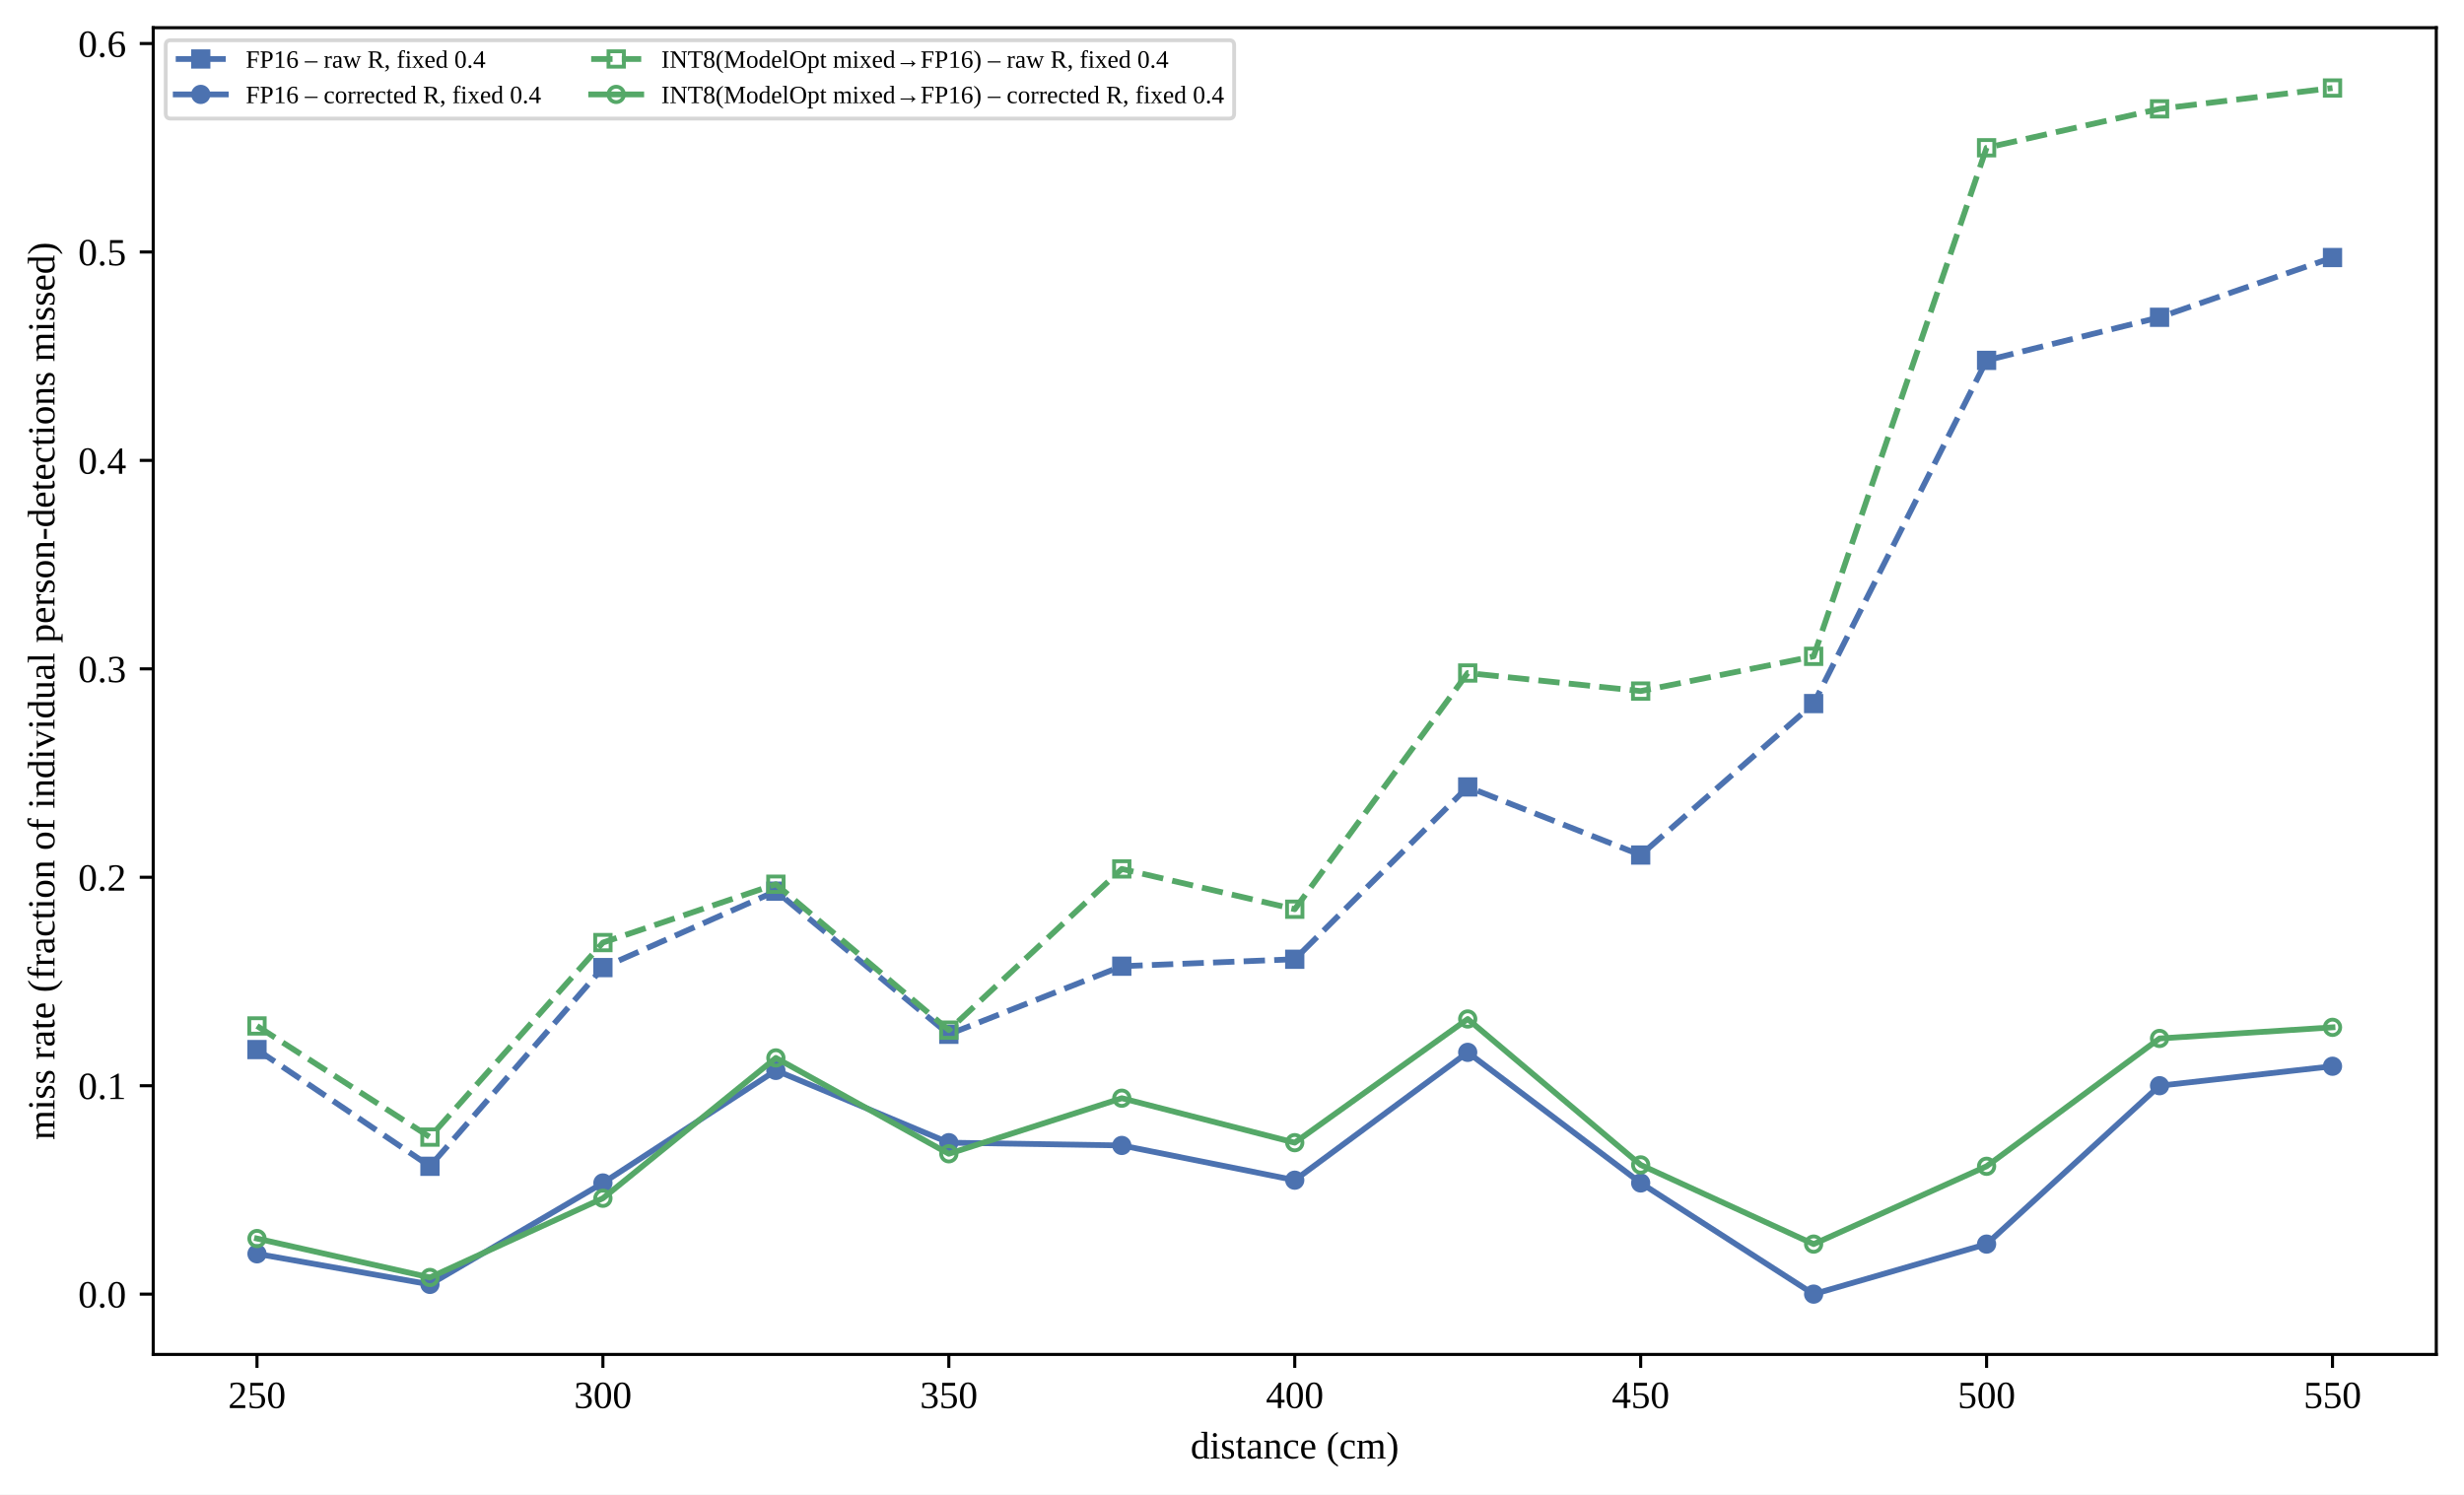
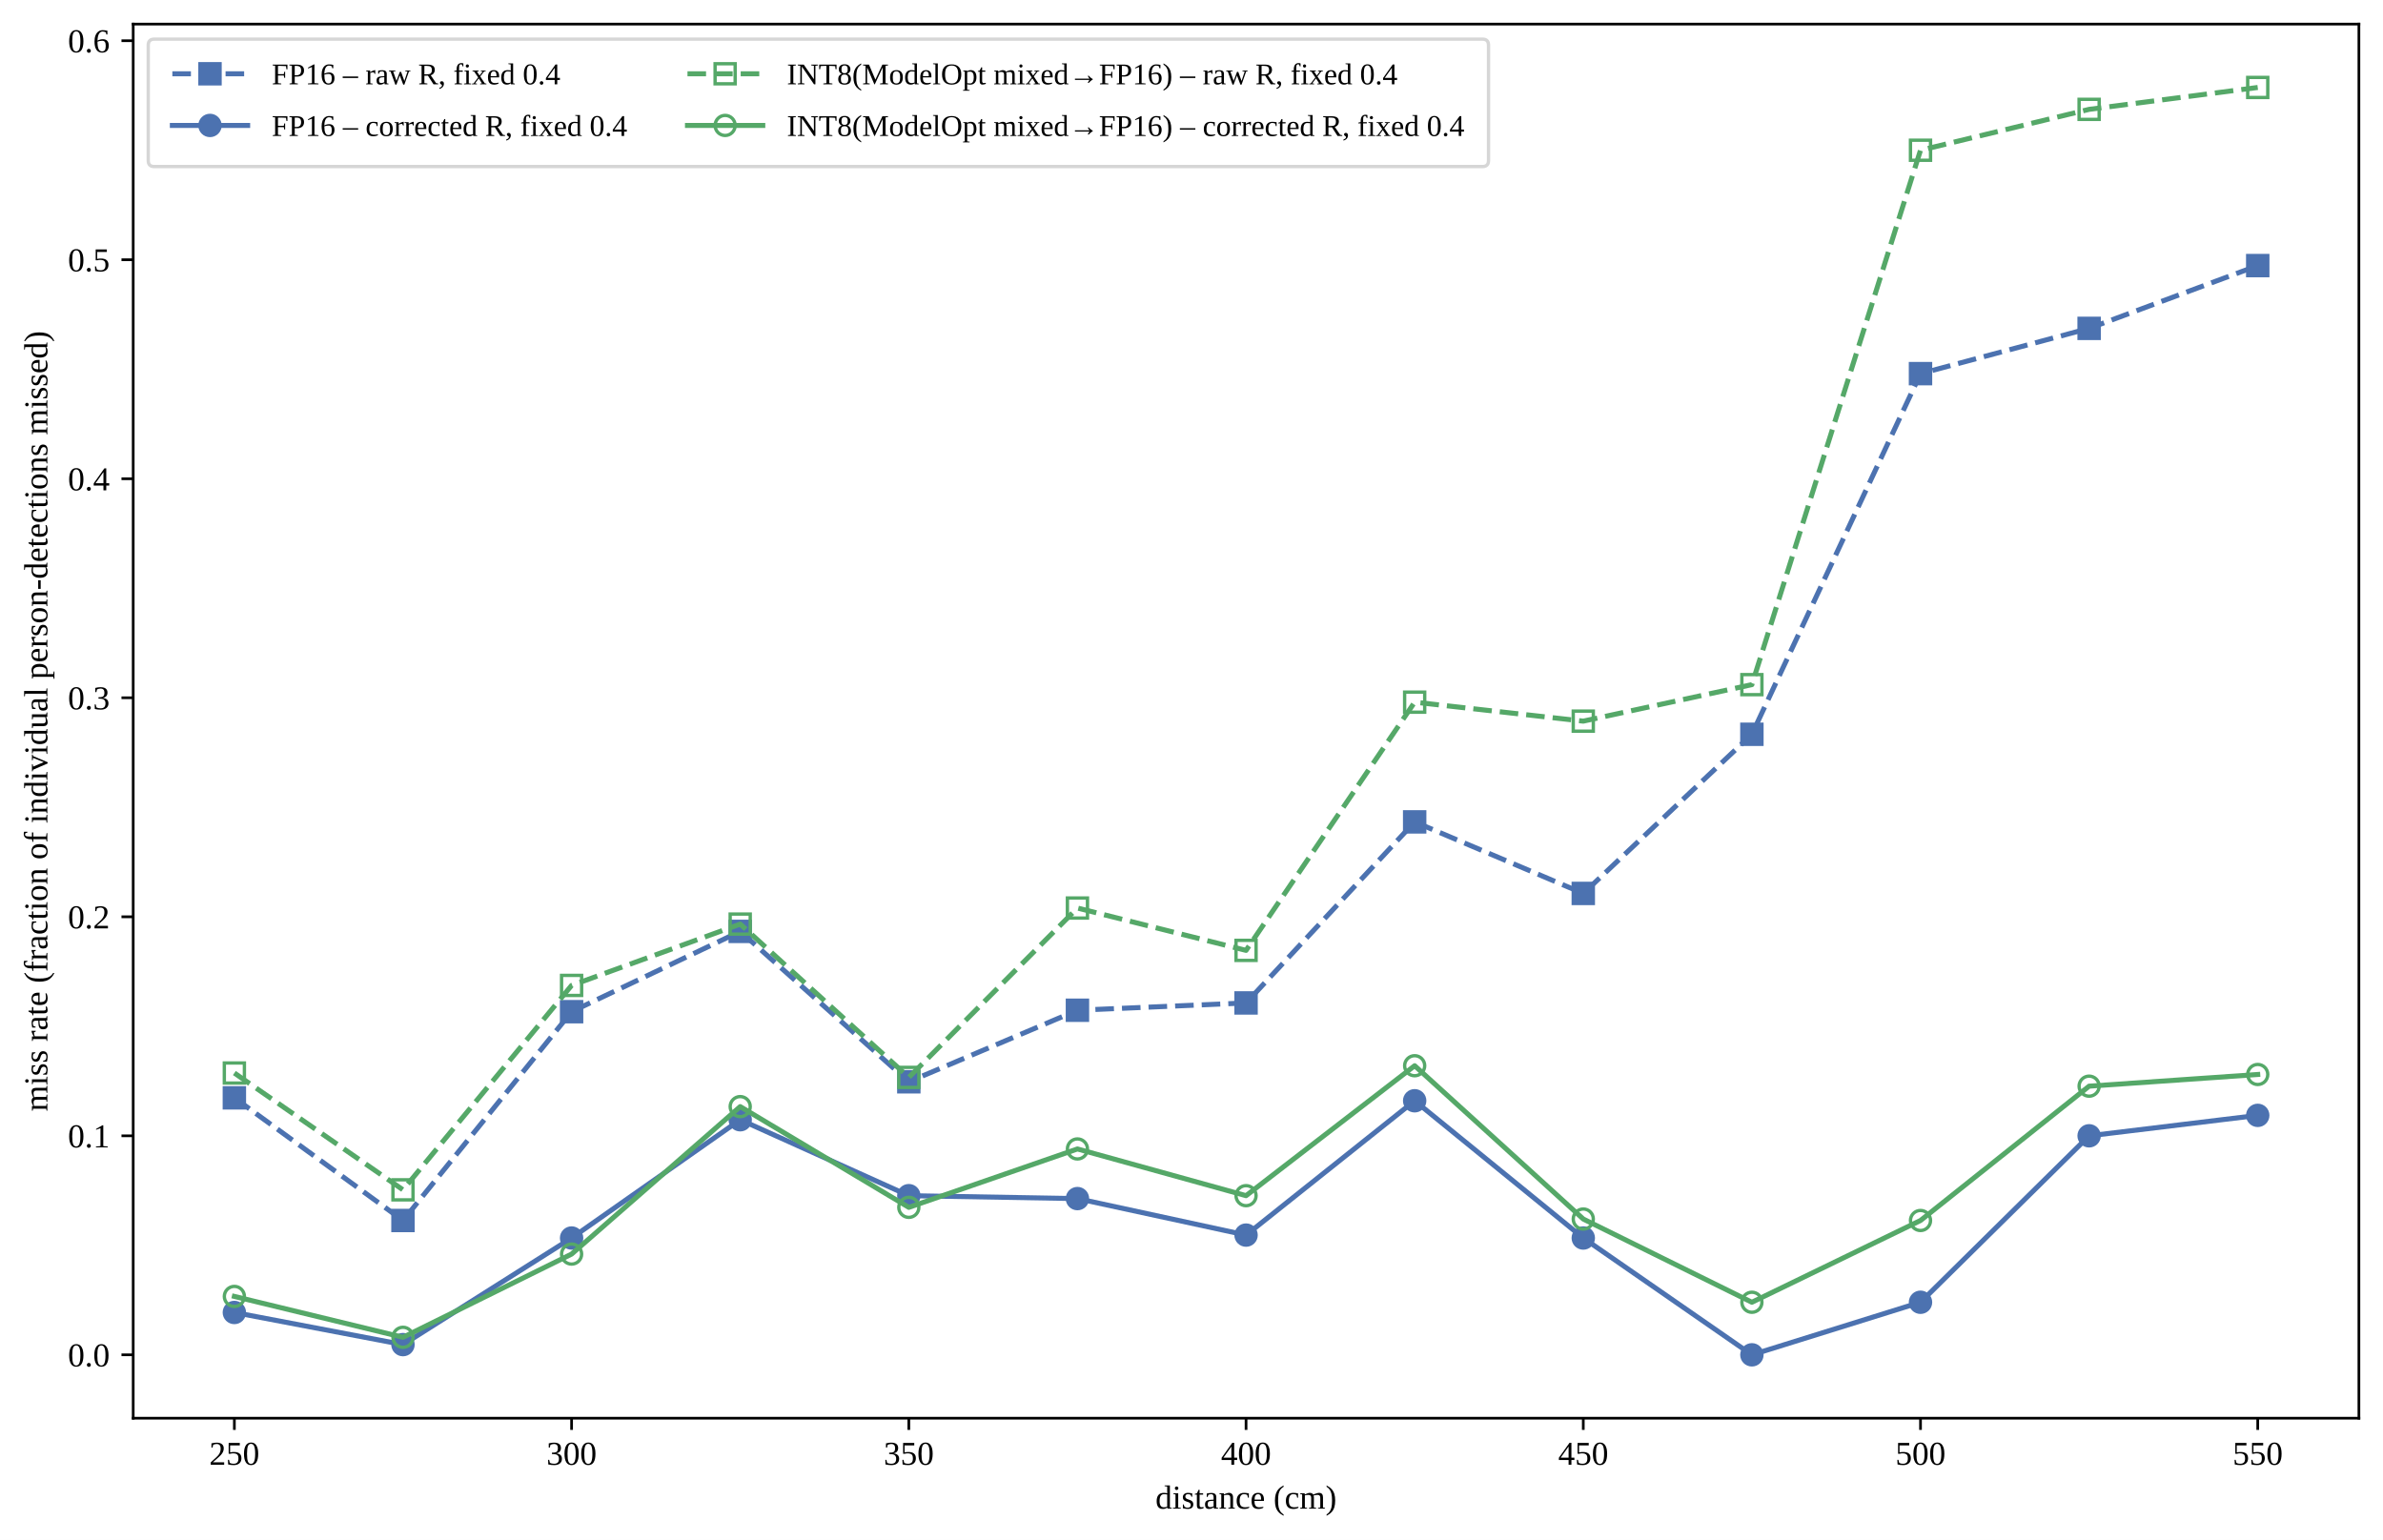
- <svg xmlns="http://www.w3.org/2000/svg" xmlns:xlink="http://www.w3.org/1999/xlink" width="640.082pt" height="388.276pt" viewBox="0 0 640.082 388.276" version="1.1">
+ <svg xmlns="http://www.w3.org/2000/svg" xmlns:xlink="http://www.w3.org/1999/xlink" width="712.082pt" height="460.276pt" viewBox="0 0 712.082 460.276" version="1.1">
  <defs>
    <style type="text/css">*{stroke-linejoin: round; stroke-linecap: butt}</style>
  </defs>
  <g id="figure_1">
    <g id="patch_1">
-       <path d="M 0 388.276  L 640.082 388.276  L 640.082 0  L 0 0  z " style="fill: #ffffff" />
+       <path d="M 0 460.276  L 712.082 460.276  L 712.082 0  L 0 0  z " style="fill: #ffffff" />
    </g>
    <g id="axes_1">
      <g id="patch_2">
-         <path d="M 39.802 351.882  L 632.882 351.882  L 632.882 7.2  L 39.802 7.2  z " style="fill: #ffffff" />
+         <path d="M 39.802 423.882  L 704.882 423.882  L 704.882 7.2  L 39.802 7.2  z " style="fill: #ffffff" />
      </g>
      <g id="matplotlib.axis_1">
        <g id="xtick_1">
          <g id="line2d_1">
            <defs>
-               <path id="m27d114a787" d="M 0 0  L 0 3.5  " style="stroke: #000000; stroke-width: 0.8" />
+               <path id="mc537dcf607" d="M 0 0  L 0 3.5  " style="stroke: #000000; stroke-width: 0.8" />
            </defs>
            <g>
-               <use xlink:href="#m27d114a787" x="66.76" y="351.882" style="stroke: #000000; stroke-width: 0.8" />
+               <use xlink:href="#mc537dcf607" x="70.033" y="423.882" style="stroke: #000000; stroke-width: 0.8" />
            </g>
          </g>
          <g id="text_1">
-             <text style="font-size: 10px; font-family: 'Times New Roman'; text-anchor: middle" x="66.76" y="365.815" transform="rotate(-0 66.76014 365.8154)">250</text>
+             <text style="font-size: 10px; font-family: 'Times New Roman'; text-anchor: middle" x="70.033" y="437.815" transform="rotate(-0 70.03286 437.8154)">250</text>
          </g>
        </g>
        <g id="xtick_2">
          <g id="line2d_2">
            <g>
-               <use xlink:href="#m27d114a787" x="156.621" y="351.882" style="stroke: #000000; stroke-width: 0.8" />
+               <use xlink:href="#mc537dcf607" x="170.803" y="423.882" style="stroke: #000000; stroke-width: 0.8" />
            </g>
          </g>
          <g id="text_2">
-             <text style="font-size: 10px; font-family: 'Times New Roman'; text-anchor: middle" x="156.621" y="365.815" transform="rotate(-0 156.6207 365.8154)">300</text>
+             <text style="font-size: 10px; font-family: 'Times New Roman'; text-anchor: middle" x="170.803" y="437.815" transform="rotate(-0 170.8026 437.8154)">300</text>
          </g>
        </g>
        <g id="xtick_3">
          <g id="line2d_3">
            <g>
-               <use xlink:href="#m27d114a787" x="246.481" y="351.882" style="stroke: #000000; stroke-width: 0.8" />
+               <use xlink:href="#mc537dcf607" x="271.572" y="423.882" style="stroke: #000000; stroke-width: 0.8" />
            </g>
          </g>
          <g id="text_3">
-             <text style="font-size: 10px; font-family: 'Times New Roman'; text-anchor: middle" x="246.481" y="365.815" transform="rotate(-0 246.4813 365.8154)">350</text>
+             <text style="font-size: 10px; font-family: 'Times New Roman'; text-anchor: middle" x="271.572" y="437.815" transform="rotate(-0 271.5723 437.8154)">350</text>
          </g>
        </g>
        <g id="xtick_4">
          <g id="line2d_4">
            <g>
-               <use xlink:href="#m27d114a787" x="336.342" y="351.882" style="stroke: #000000; stroke-width: 0.8" />
+               <use xlink:href="#mc537dcf607" x="372.342" y="423.882" style="stroke: #000000; stroke-width: 0.8" />
            </g>
          </g>
          <g id="text_4">
-             <text style="font-size: 10px; font-family: 'Times New Roman'; text-anchor: middle" x="336.342" y="365.815" transform="rotate(-0 336.342 365.8154)">400</text>
+             <text style="font-size: 10px; font-family: 'Times New Roman'; text-anchor: middle" x="372.342" y="437.815" transform="rotate(-0 372.342 437.8154)">400</text>
          </g>
        </g>
        <g id="xtick_5">
          <g id="line2d_5">
            <g>
-               <use xlink:href="#m27d114a787" x="426.203" y="351.882" style="stroke: #000000; stroke-width: 0.8" />
+               <use xlink:href="#mc537dcf607" x="473.112" y="423.882" style="stroke: #000000; stroke-width: 0.8" />
            </g>
          </g>
          <g id="text_5">
-             <text style="font-size: 10px; font-family: 'Times New Roman'; text-anchor: middle" x="426.203" y="365.815" transform="rotate(-0 426.2026 365.8154)">450</text>
+             <text style="font-size: 10px; font-family: 'Times New Roman'; text-anchor: middle" x="473.112" y="437.815" transform="rotate(-0 473.1116 437.8154)">450</text>
          </g>
        </g>
        <g id="xtick_6">
          <g id="line2d_6">
            <g>
-               <use xlink:href="#m27d114a787" x="516.063" y="351.882" style="stroke: #000000; stroke-width: 0.8" />
+               <use xlink:href="#mc537dcf607" x="573.881" y="423.882" style="stroke: #000000; stroke-width: 0.8" />
            </g>
          </g>
          <g id="text_6">
-             <text style="font-size: 10px; font-family: 'Times New Roman'; text-anchor: middle" x="516.063" y="365.815" transform="rotate(-0 516.0632 365.8154)">500</text>
+             <text style="font-size: 10px; font-family: 'Times New Roman'; text-anchor: middle" x="573.881" y="437.815" transform="rotate(-0 573.8813 437.8154)">500</text>
          </g>
        </g>
        <g id="xtick_7">
          <g id="line2d_7">
            <g>
-               <use xlink:href="#m27d114a787" x="605.924" y="351.882" style="stroke: #000000; stroke-width: 0.8" />
+               <use xlink:href="#mc537dcf607" x="674.651" y="423.882" style="stroke: #000000; stroke-width: 0.8" />
            </g>
          </g>
          <g id="text_7">
-             <text style="font-size: 10px; font-family: 'Times New Roman'; text-anchor: middle" x="605.924" y="365.815" transform="rotate(-0 605.9238 365.8154)">550</text>
+             <text style="font-size: 10px; font-family: 'Times New Roman'; text-anchor: middle" x="674.651" y="437.815" transform="rotate(-0 674.651 437.8154)">550</text>
          </g>
        </g>
        <g id="text_8">
-           <text style="font-size: 10px; font-family: 'Times New Roman'; text-anchor: middle" x="336.342" y="378.917" transform="rotate(-0 336.342 378.9173)">distance (cm)</text>
+           <text style="font-size: 10px; font-family: 'Times New Roman'; text-anchor: middle" x="372.342" y="450.917" transform="rotate(-0 372.342 450.9173)">distance (cm)</text>
        </g>
      </g>
      <g id="matplotlib.axis_2">
        <g id="ytick_1">
          <g id="line2d_8">
            <defs>
-               <path id="m301b6aaee2" d="M 0 0  L -3.5 0  " style="stroke: #000000; stroke-width: 0.8" />
+               <path id="me4367dc2fd" d="M 0 0  L -3.5 0  " style="stroke: #000000; stroke-width: 0.8" />
            </defs>
            <g>
-               <use xlink:href="#m301b6aaee2" x="39.802" y="336.214" style="stroke: #000000; stroke-width: 0.8" />
+               <use xlink:href="#me4367dc2fd" x="39.802" y="404.942" style="stroke: #000000; stroke-width: 0.8" />
            </g>
          </g>
          <g id="text_9">
-             <text style="font-size: 10px; font-family: 'Times New Roman'; text-anchor: end" x="32.802" y="339.681" transform="rotate(-0 32.80195 339.6812)">0.0</text>
+             <text style="font-size: 10px; font-family: 'Times New Roman'; text-anchor: end" x="32.802" y="408.409" transform="rotate(-0 32.80195 408.4085)">0.0</text>
          </g>
        </g>
        <g id="ytick_2">
          <g id="line2d_9">
            <g>
-               <use xlink:href="#m301b6aaee2" x="39.802" y="282.065" style="stroke: #000000; stroke-width: 0.8" />
+               <use xlink:href="#me4367dc2fd" x="39.802" y="339.481" style="stroke: #000000; stroke-width: 0.8" />
            </g>
          </g>
          <g id="text_10">
-             <text style="font-size: 10px; font-family: 'Times New Roman'; text-anchor: end" x="32.802" y="285.531" transform="rotate(-0 32.80195 285.5314)">0.1</text>
+             <text style="font-size: 10px; font-family: 'Times New Roman'; text-anchor: end" x="32.802" y="342.947" transform="rotate(-0 32.80195 342.9474)">0.1</text>
          </g>
        </g>
        <g id="ytick_3">
          <g id="line2d_10">
            <g>
-               <use xlink:href="#m301b6aaee2" x="39.802" y="227.915" style="stroke: #000000; stroke-width: 0.8" />
+               <use xlink:href="#me4367dc2fd" x="39.802" y="274.019" style="stroke: #000000; stroke-width: 0.8" />
            </g>
          </g>
          <g id="text_11">
-             <text style="font-size: 10px; font-family: 'Times New Roman'; text-anchor: end" x="32.802" y="231.382" transform="rotate(-0 32.80195 231.3816)">0.2</text>
+             <text style="font-size: 10px; font-family: 'Times New Roman'; text-anchor: end" x="32.802" y="277.486" transform="rotate(-0 32.80195 277.4863)">0.2</text>
          </g>
        </g>
        <g id="ytick_4">
          <g id="line2d_11">
            <g>
-               <use xlink:href="#m301b6aaee2" x="39.802" y="173.765" style="stroke: #000000; stroke-width: 0.8" />
+               <use xlink:href="#me4367dc2fd" x="39.802" y="208.558" style="stroke: #000000; stroke-width: 0.8" />
            </g>
          </g>
          <g id="text_12">
-             <text style="font-size: 10px; font-family: 'Times New Roman'; text-anchor: end" x="32.802" y="177.232" transform="rotate(-0 32.80195 177.2317)">0.3</text>
+             <text style="font-size: 10px; font-family: 'Times New Roman'; text-anchor: end" x="32.802" y="212.025" transform="rotate(-0 32.80195 212.0252)">0.3</text>
          </g>
        </g>
        <g id="ytick_5">
          <g id="line2d_12">
            <g>
-               <use xlink:href="#m301b6aaee2" x="39.802" y="119.615" style="stroke: #000000; stroke-width: 0.8" />
+               <use xlink:href="#me4367dc2fd" x="39.802" y="143.097" style="stroke: #000000; stroke-width: 0.8" />
            </g>
          </g>
          <g id="text_13">
-             <text style="font-size: 10px; font-family: 'Times New Roman'; text-anchor: end" x="32.802" y="123.082" transform="rotate(-0 32.80195 123.0819)">0.4</text>
+             <text style="font-size: 10px; font-family: 'Times New Roman'; text-anchor: end" x="32.802" y="146.564" transform="rotate(-0 32.80195 146.5641)">0.4</text>
          </g>
        </g>
        <g id="ytick_6">
          <g id="line2d_13">
            <g>
-               <use xlink:href="#m301b6aaee2" x="39.802" y="65.465" style="stroke: #000000; stroke-width: 0.8" />
+               <use xlink:href="#me4367dc2fd" x="39.802" y="77.636" style="stroke: #000000; stroke-width: 0.8" />
            </g>
          </g>
          <g id="text_14">
-             <text style="font-size: 10px; font-family: 'Times New Roman'; text-anchor: end" x="32.802" y="68.932" transform="rotate(-0 32.80195 68.93203)">0.5</text>
+             <text style="font-size: 10px; font-family: 'Times New Roman'; text-anchor: end" x="32.802" y="81.103" transform="rotate(-0 32.80195 81.10295)">0.5</text>
          </g>
        </g>
        <g id="ytick_7">
          <g id="line2d_14">
            <g>
-               <use xlink:href="#m301b6aaee2" x="39.802" y="11.315" style="stroke: #000000; stroke-width: 0.8" />
+               <use xlink:href="#me4367dc2fd" x="39.802" y="12.175" style="stroke: #000000; stroke-width: 0.8" />
            </g>
          </g>
          <g id="text_15">
-             <text style="font-size: 10px; font-family: 'Times New Roman'; text-anchor: end" x="32.802" y="14.782" transform="rotate(-0 32.80195 14.78219)">0.6</text>
+             <text style="font-size: 10px; font-family: 'Times New Roman'; text-anchor: end" x="32.802" y="15.642" transform="rotate(-0 32.80195 15.64184)">0.6</text>
          </g>
        </g>
        <g id="text_16">
-           <text style="font-size: 10px; font-family: 'Times New Roman'; text-anchor: middle" x="14.144" y="179.541" transform="rotate(-90 14.14375 179.5409)">miss rate (fraction of individual person-detections missed)</text>
+           <text style="font-size: 10px; font-family: 'Times New Roman'; text-anchor: middle" x="14.144" y="215.541" transform="rotate(-90 14.14375 215.5409)">miss rate (fraction of individual person-detections missed)</text>
        </g>
      </g>
      <g id="line2d_15">
-         <path d="M 66.76 272.679  L 111.69 303.003  L 156.621 251.38  L 201.551 231.525  L 246.481 268.708  L 291.412 251.019  L 336.342 249.214  L 381.272 204.45  L 426.203 222.139  L 471.133 182.79  L 516.063 93.623  L 560.993 82.432  L 605.924 66.909  " clip-path="url(#pac317401ba)" style="fill: none; stroke-dasharray: 5.55,2.4; stroke-dashoffset: 0; stroke: #4c72b0; stroke-width: 1.5" />
+         <path d="M 70.033 328.134  L 120.418 364.792  L 170.803 302.386  L 221.187 278.384  L 271.572 323.334  L 321.957 301.95  L 372.342 299.768  L 422.727 245.653  L 473.112 267.037  L 523.496 219.469  L 573.881 111.676  L 624.266 98.147  L 674.651 79.382  " clip-path="url(#p3d67dc6698)" style="fill: none; stroke-dasharray: 5.55,2.4; stroke-dashoffset: 0; stroke: #4c72b0; stroke-width: 1.5" />
        <defs>
-           <path id="m242e34e24d" d="M -2 2  L 2 2  L 2 -2  L -2 -2  z " style="stroke: #4c72b0; stroke-linejoin: miter" />
+           <path id="m0d0ed4d979" d="M -3 3  L 3 3  L 3 -3  L -3 -3  z " style="stroke: #4c72b0; stroke-linejoin: miter" />
        </defs>
-         <g clip-path="url(#pac317401ba)">
-           <use xlink:href="#m242e34e24d" x="66.76" y="272.679" style="fill: #4c72b0; stroke: #4c72b0; stroke-linejoin: miter" />
-           <use xlink:href="#m242e34e24d" x="111.69" y="303.003" style="fill: #4c72b0; stroke: #4c72b0; stroke-linejoin: miter" />
-           <use xlink:href="#m242e34e24d" x="156.621" y="251.38" style="fill: #4c72b0; stroke: #4c72b0; stroke-linejoin: miter" />
-           <use xlink:href="#m242e34e24d" x="201.551" y="231.525" style="fill: #4c72b0; stroke: #4c72b0; stroke-linejoin: miter" />
-           <use xlink:href="#m242e34e24d" x="246.481" y="268.708" style="fill: #4c72b0; stroke: #4c72b0; stroke-linejoin: miter" />
-           <use xlink:href="#m242e34e24d" x="291.412" y="251.019" style="fill: #4c72b0; stroke: #4c72b0; stroke-linejoin: miter" />
-           <use xlink:href="#m242e34e24d" x="336.342" y="249.214" style="fill: #4c72b0; stroke: #4c72b0; stroke-linejoin: miter" />
-           <use xlink:href="#m242e34e24d" x="381.272" y="204.45" style="fill: #4c72b0; stroke: #4c72b0; stroke-linejoin: miter" />
-           <use xlink:href="#m242e34e24d" x="426.203" y="222.139" style="fill: #4c72b0; stroke: #4c72b0; stroke-linejoin: miter" />
-           <use xlink:href="#m242e34e24d" x="471.133" y="182.79" style="fill: #4c72b0; stroke: #4c72b0; stroke-linejoin: miter" />
-           <use xlink:href="#m242e34e24d" x="516.063" y="93.623" style="fill: #4c72b0; stroke: #4c72b0; stroke-linejoin: miter" />
-           <use xlink:href="#m242e34e24d" x="560.993" y="82.432" style="fill: #4c72b0; stroke: #4c72b0; stroke-linejoin: miter" />
-           <use xlink:href="#m242e34e24d" x="605.924" y="66.909" style="fill: #4c72b0; stroke: #4c72b0; stroke-linejoin: miter" />
+         <g clip-path="url(#p3d67dc6698)">
+           <use xlink:href="#m0d0ed4d979" x="70.033" y="328.134" style="fill: #4c72b0; stroke: #4c72b0; stroke-linejoin: miter" />
+           <use xlink:href="#m0d0ed4d979" x="120.418" y="364.792" style="fill: #4c72b0; stroke: #4c72b0; stroke-linejoin: miter" />
+           <use xlink:href="#m0d0ed4d979" x="170.803" y="302.386" style="fill: #4c72b0; stroke: #4c72b0; stroke-linejoin: miter" />
+           <use xlink:href="#m0d0ed4d979" x="221.187" y="278.384" style="fill: #4c72b0; stroke: #4c72b0; stroke-linejoin: miter" />
+           <use xlink:href="#m0d0ed4d979" x="271.572" y="323.334" style="fill: #4c72b0; stroke: #4c72b0; stroke-linejoin: miter" />
+           <use xlink:href="#m0d0ed4d979" x="321.957" y="301.95" style="fill: #4c72b0; stroke: #4c72b0; stroke-linejoin: miter" />
+           <use xlink:href="#m0d0ed4d979" x="372.342" y="299.768" style="fill: #4c72b0; stroke: #4c72b0; stroke-linejoin: miter" />
+           <use xlink:href="#m0d0ed4d979" x="422.727" y="245.653" style="fill: #4c72b0; stroke: #4c72b0; stroke-linejoin: miter" />
+           <use xlink:href="#m0d0ed4d979" x="473.112" y="267.037" style="fill: #4c72b0; stroke: #4c72b0; stroke-linejoin: miter" />
+           <use xlink:href="#m0d0ed4d979" x="523.496" y="219.469" style="fill: #4c72b0; stroke: #4c72b0; stroke-linejoin: miter" />
+           <use xlink:href="#m0d0ed4d979" x="573.881" y="111.676" style="fill: #4c72b0; stroke: #4c72b0; stroke-linejoin: miter" />
+           <use xlink:href="#m0d0ed4d979" x="624.266" y="98.147" style="fill: #4c72b0; stroke: #4c72b0; stroke-linejoin: miter" />
+           <use xlink:href="#m0d0ed4d979" x="674.651" y="79.382" style="fill: #4c72b0; stroke: #4c72b0; stroke-linejoin: miter" />
        </g>
      </g>
      <g id="line2d_16">
-         <path d="M 66.76 325.745  L 111.69 333.687  L 156.621 307.335  L 201.551 278.094  L 246.481 296.866  L 291.412 297.588  L 336.342 306.613  L 381.272 273.401  L 426.203 307.335  L 471.133 336.214  L 516.063 323.218  L 560.993 282.065  L 605.924 277.011  " clip-path="url(#pac317401ba)" style="fill: none; stroke: #4c72b0; stroke-width: 1.5; stroke-linecap: square" />
+         <path d="M 70.033 392.286  L 120.418 401.887  L 170.803 370.029  L 221.187 334.68  L 271.572 357.373  L 321.957 358.246  L 372.342 369.156  L 422.727 329.007  L 473.112 370.029  L 523.496 404.942  L 573.881 389.231  L 624.266 339.481  L 674.651 333.371  " clip-path="url(#p3d67dc6698)" style="fill: none; stroke: #4c72b0; stroke-width: 1.5; stroke-linecap: square" />
        <defs>
-           <path id="m8531c9249a" d="M 0 2  C 0.53 2 1.039 1.789 1.414 1.414  C 1.789 1.039 2 0.53 2 0  C 2 -0.53 1.789 -1.039 1.414 -1.414  C 1.039 -1.789 0.53 -2 0 -2  C -0.53 -2 -1.039 -1.789 -1.414 -1.414  C -1.789 -1.039 -2 -0.53 -2 0  C -2 0.53 -1.789 1.039 -1.414 1.414  C -1.039 1.789 -0.53 2 0 2  z " style="stroke: #4c72b0" />
+           <path id="m664c0f2dd3" d="M 0 3  C 0.796 3 1.559 2.684 2.121 2.121  C 2.684 1.559 3 0.796 3 0  C 3 -0.796 2.684 -1.559 2.121 -2.121  C 1.559 -2.684 0.796 -3 0 -3  C -0.796 -3 -1.559 -2.684 -2.121 -2.121  C -2.684 -1.559 -3 -0.796 -3 0  C -3 0.796 -2.684 1.559 -2.121 2.121  C -1.559 2.684 -0.796 3 0 3  z " style="stroke: #4c72b0" />
        </defs>
-         <g clip-path="url(#pac317401ba)">
-           <use xlink:href="#m8531c9249a" x="66.76" y="325.745" style="fill: #4c72b0; stroke: #4c72b0" />
-           <use xlink:href="#m8531c9249a" x="111.69" y="333.687" style="fill: #4c72b0; stroke: #4c72b0" />
-           <use xlink:href="#m8531c9249a" x="156.621" y="307.335" style="fill: #4c72b0; stroke: #4c72b0" />
-           <use xlink:href="#m8531c9249a" x="201.551" y="278.094" style="fill: #4c72b0; stroke: #4c72b0" />
-           <use xlink:href="#m8531c9249a" x="246.481" y="296.866" style="fill: #4c72b0; stroke: #4c72b0" />
-           <use xlink:href="#m8531c9249a" x="291.412" y="297.588" style="fill: #4c72b0; stroke: #4c72b0" />
-           <use xlink:href="#m8531c9249a" x="336.342" y="306.613" style="fill: #4c72b0; stroke: #4c72b0" />
-           <use xlink:href="#m8531c9249a" x="381.272" y="273.401" style="fill: #4c72b0; stroke: #4c72b0" />
-           <use xlink:href="#m8531c9249a" x="426.203" y="307.335" style="fill: #4c72b0; stroke: #4c72b0" />
-           <use xlink:href="#m8531c9249a" x="471.133" y="336.214" style="fill: #4c72b0; stroke: #4c72b0" />
-           <use xlink:href="#m8531c9249a" x="516.063" y="323.218" style="fill: #4c72b0; stroke: #4c72b0" />
-           <use xlink:href="#m8531c9249a" x="560.993" y="282.065" style="fill: #4c72b0; stroke: #4c72b0" />
-           <use xlink:href="#m8531c9249a" x="605.924" y="277.011" style="fill: #4c72b0; stroke: #4c72b0" />
+         <g clip-path="url(#p3d67dc6698)">
+           <use xlink:href="#m664c0f2dd3" x="70.033" y="392.286" style="fill: #4c72b0; stroke: #4c72b0" />
+           <use xlink:href="#m664c0f2dd3" x="120.418" y="401.887" style="fill: #4c72b0; stroke: #4c72b0" />
+           <use xlink:href="#m664c0f2dd3" x="170.803" y="370.029" style="fill: #4c72b0; stroke: #4c72b0" />
+           <use xlink:href="#m664c0f2dd3" x="221.187" y="334.68" style="fill: #4c72b0; stroke: #4c72b0" />
+           <use xlink:href="#m664c0f2dd3" x="271.572" y="357.373" style="fill: #4c72b0; stroke: #4c72b0" />
+           <use xlink:href="#m664c0f2dd3" x="321.957" y="358.246" style="fill: #4c72b0; stroke: #4c72b0" />
+           <use xlink:href="#m664c0f2dd3" x="372.342" y="369.156" style="fill: #4c72b0; stroke: #4c72b0" />
+           <use xlink:href="#m664c0f2dd3" x="422.727" y="329.007" style="fill: #4c72b0; stroke: #4c72b0" />
+           <use xlink:href="#m664c0f2dd3" x="473.112" y="370.029" style="fill: #4c72b0; stroke: #4c72b0" />
+           <use xlink:href="#m664c0f2dd3" x="523.496" y="404.942" style="fill: #4c72b0; stroke: #4c72b0" />
+           <use xlink:href="#m664c0f2dd3" x="573.881" y="389.231" style="fill: #4c72b0; stroke: #4c72b0" />
+           <use xlink:href="#m664c0f2dd3" x="624.266" y="339.481" style="fill: #4c72b0; stroke: #4c72b0" />
+           <use xlink:href="#m664c0f2dd3" x="674.651" y="333.371" style="fill: #4c72b0; stroke: #4c72b0" />
        </g>
      </g>
      <g id="line2d_17">
-         <path d="M 66.76 266.542  L 111.69 295.422  L 156.621 244.882  L 201.551 229.72  L 246.481 267.625  L 291.412 225.749  L 336.342 236.218  L 381.272 174.848  L 426.203 179.541  L 471.133 170.516  L 516.063 38.39  L 560.993 28.282  L 605.924 22.867  " clip-path="url(#pac317401ba)" style="fill: none; stroke-dasharray: 5.55,2.4; stroke-dashoffset: 0; stroke: #55a868; stroke-width: 1.5" />
+         <path d="M 70.033 320.715  L 120.418 355.628  L 170.803 294.531  L 221.187 276.202  L 271.572 322.024  L 321.957 271.401  L 372.342 284.057  L 422.727 209.868  L 473.112 215.541  L 523.496 204.631  L 573.881 44.906  L 624.266 32.686  L 674.651 26.14  " clip-path="url(#p3d67dc6698)" style="fill: none; stroke-dasharray: 5.55,2.4; stroke-dashoffset: 0; stroke: #55a868; stroke-width: 1.5" />
        <defs>
-           <path id="m310994b853" d="M -2 2  L 2 2  L 2 -2  L -2 -2  z " style="stroke: #55a868; stroke-linejoin: miter" />
+           <path id="m76b36ed43e" d="M -3 3  L 3 3  L 3 -3  L -3 -3  z " style="stroke: #55a868; stroke-linejoin: miter" />
        </defs>
-         <g clip-path="url(#pac317401ba)">
-           <use xlink:href="#m310994b853" x="66.76" y="266.542" style="fill-opacity: 0; stroke: #55a868; stroke-linejoin: miter" />
-           <use xlink:href="#m310994b853" x="111.69" y="295.422" style="fill-opacity: 0; stroke: #55a868; stroke-linejoin: miter" />
-           <use xlink:href="#m310994b853" x="156.621" y="244.882" style="fill-opacity: 0; stroke: #55a868; stroke-linejoin: miter" />
-           <use xlink:href="#m310994b853" x="201.551" y="229.72" style="fill-opacity: 0; stroke: #55a868; stroke-linejoin: miter" />
-           <use xlink:href="#m310994b853" x="246.481" y="267.625" style="fill-opacity: 0; stroke: #55a868; stroke-linejoin: miter" />
-           <use xlink:href="#m310994b853" x="291.412" y="225.749" style="fill-opacity: 0; stroke: #55a868; stroke-linejoin: miter" />
-           <use xlink:href="#m310994b853" x="336.342" y="236.218" style="fill-opacity: 0; stroke: #55a868; stroke-linejoin: miter" />
-           <use xlink:href="#m310994b853" x="381.272" y="174.848" style="fill-opacity: 0; stroke: #55a868; stroke-linejoin: miter" />
-           <use xlink:href="#m310994b853" x="426.203" y="179.541" style="fill-opacity: 0; stroke: #55a868; stroke-linejoin: miter" />
-           <use xlink:href="#m310994b853" x="471.133" y="170.516" style="fill-opacity: 0; stroke: #55a868; stroke-linejoin: miter" />
-           <use xlink:href="#m310994b853" x="516.063" y="38.39" style="fill-opacity: 0; stroke: #55a868; stroke-linejoin: miter" />
-           <use xlink:href="#m310994b853" x="560.993" y="28.282" style="fill-opacity: 0; stroke: #55a868; stroke-linejoin: miter" />
-           <use xlink:href="#m310994b853" x="605.924" y="22.867" style="fill-opacity: 0; stroke: #55a868; stroke-linejoin: miter" />
+         <g clip-path="url(#p3d67dc6698)">
+           <use xlink:href="#m76b36ed43e" x="70.033" y="320.715" style="fill-opacity: 0; stroke: #55a868; stroke-linejoin: miter" />
+           <use xlink:href="#m76b36ed43e" x="120.418" y="355.628" style="fill-opacity: 0; stroke: #55a868; stroke-linejoin: miter" />
+           <use xlink:href="#m76b36ed43e" x="170.803" y="294.531" style="fill-opacity: 0; stroke: #55a868; stroke-linejoin: miter" />
+           <use xlink:href="#m76b36ed43e" x="221.187" y="276.202" style="fill-opacity: 0; stroke: #55a868; stroke-linejoin: miter" />
+           <use xlink:href="#m76b36ed43e" x="271.572" y="322.024" style="fill-opacity: 0; stroke: #55a868; stroke-linejoin: miter" />
+           <use xlink:href="#m76b36ed43e" x="321.957" y="271.401" style="fill-opacity: 0; stroke: #55a868; stroke-linejoin: miter" />
+           <use xlink:href="#m76b36ed43e" x="372.342" y="284.057" style="fill-opacity: 0; stroke: #55a868; stroke-linejoin: miter" />
+           <use xlink:href="#m76b36ed43e" x="422.727" y="209.868" style="fill-opacity: 0; stroke: #55a868; stroke-linejoin: miter" />
+           <use xlink:href="#m76b36ed43e" x="473.112" y="215.541" style="fill-opacity: 0; stroke: #55a868; stroke-linejoin: miter" />
+           <use xlink:href="#m76b36ed43e" x="523.496" y="204.631" style="fill-opacity: 0; stroke: #55a868; stroke-linejoin: miter" />
+           <use xlink:href="#m76b36ed43e" x="573.881" y="44.906" style="fill-opacity: 0; stroke: #55a868; stroke-linejoin: miter" />
+           <use xlink:href="#m76b36ed43e" x="624.266" y="32.686" style="fill-opacity: 0; stroke: #55a868; stroke-linejoin: miter" />
+           <use xlink:href="#m76b36ed43e" x="674.651" y="26.14" style="fill-opacity: 0; stroke: #55a868; stroke-linejoin: miter" />
        </g>
      </g>
      <g id="line2d_18">
-         <path d="M 66.76 321.774  L 111.69 331.882  L 156.621 311.306  L 201.551 274.845  L 246.481 299.754  L 291.412 285.314  L 336.342 296.866  L 381.272 264.737  L 426.203 302.642  L 471.133 323.218  L 516.063 303.003  L 560.993 269.791  L 605.924 266.903  " clip-path="url(#pac317401ba)" style="fill: none; stroke: #55a868; stroke-width: 1.5; stroke-linecap: square" />
+         <path d="M 70.033 387.485  L 120.418 399.705  L 170.803 374.83  L 221.187 330.752  L 271.572 360.865  L 321.957 343.408  L 372.342 357.373  L 422.727 318.533  L 473.112 364.356  L 523.496 389.231  L 573.881 364.792  L 624.266 324.643  L 674.651 321.151  " clip-path="url(#p3d67dc6698)" style="fill: none; stroke: #55a868; stroke-width: 1.5; stroke-linecap: square" />
        <defs>
-           <path id="md44dfe6e47" d="M 0 2  C 0.53 2 1.039 1.789 1.414 1.414  C 1.789 1.039 2 0.53 2 0  C 2 -0.53 1.789 -1.039 1.414 -1.414  C 1.039 -1.789 0.53 -2 0 -2  C -0.53 -2 -1.039 -1.789 -1.414 -1.414  C -1.789 -1.039 -2 -0.53 -2 0  C -2 0.53 -1.789 1.039 -1.414 1.414  C -1.039 1.789 -0.53 2 0 2  z " style="stroke: #55a868" />
+           <path id="m193b43ce73" d="M 0 3  C 0.796 3 1.559 2.684 2.121 2.121  C 2.684 1.559 3 0.796 3 0  C 3 -0.796 2.684 -1.559 2.121 -2.121  C 1.559 -2.684 0.796 -3 0 -3  C -0.796 -3 -1.559 -2.684 -2.121 -2.121  C -2.684 -1.559 -3 -0.796 -3 0  C -3 0.796 -2.684 1.559 -2.121 2.121  C -1.559 2.684 -0.796 3 0 3  z " style="stroke: #55a868" />
        </defs>
-         <g clip-path="url(#pac317401ba)">
-           <use xlink:href="#md44dfe6e47" x="66.76" y="321.774" style="fill-opacity: 0; stroke: #55a868" />
-           <use xlink:href="#md44dfe6e47" x="111.69" y="331.882" style="fill-opacity: 0; stroke: #55a868" />
-           <use xlink:href="#md44dfe6e47" x="156.621" y="311.306" style="fill-opacity: 0; stroke: #55a868" />
-           <use xlink:href="#md44dfe6e47" x="201.551" y="274.845" style="fill-opacity: 0; stroke: #55a868" />
-           <use xlink:href="#md44dfe6e47" x="246.481" y="299.754" style="fill-opacity: 0; stroke: #55a868" />
-           <use xlink:href="#md44dfe6e47" x="291.412" y="285.314" style="fill-opacity: 0; stroke: #55a868" />
-           <use xlink:href="#md44dfe6e47" x="336.342" y="296.866" style="fill-opacity: 0; stroke: #55a868" />
-           <use xlink:href="#md44dfe6e47" x="381.272" y="264.737" style="fill-opacity: 0; stroke: #55a868" />
-           <use xlink:href="#md44dfe6e47" x="426.203" y="302.642" style="fill-opacity: 0; stroke: #55a868" />
-           <use xlink:href="#md44dfe6e47" x="471.133" y="323.218" style="fill-opacity: 0; stroke: #55a868" />
-           <use xlink:href="#md44dfe6e47" x="516.063" y="303.003" style="fill-opacity: 0; stroke: #55a868" />
-           <use xlink:href="#md44dfe6e47" x="560.993" y="269.791" style="fill-opacity: 0; stroke: #55a868" />
-           <use xlink:href="#md44dfe6e47" x="605.924" y="266.903" style="fill-opacity: 0; stroke: #55a868" />
+         <g clip-path="url(#p3d67dc6698)">
+           <use xlink:href="#m193b43ce73" x="70.033" y="387.485" style="fill-opacity: 0; stroke: #55a868" />
+           <use xlink:href="#m193b43ce73" x="120.418" y="399.705" style="fill-opacity: 0; stroke: #55a868" />
+           <use xlink:href="#m193b43ce73" x="170.803" y="374.83" style="fill-opacity: 0; stroke: #55a868" />
+           <use xlink:href="#m193b43ce73" x="221.187" y="330.752" style="fill-opacity: 0; stroke: #55a868" />
+           <use xlink:href="#m193b43ce73" x="271.572" y="360.865" style="fill-opacity: 0; stroke: #55a868" />
+           <use xlink:href="#m193b43ce73" x="321.957" y="343.408" style="fill-opacity: 0; stroke: #55a868" />
+           <use xlink:href="#m193b43ce73" x="372.342" y="357.373" style="fill-opacity: 0; stroke: #55a868" />
+           <use xlink:href="#m193b43ce73" x="422.727" y="318.533" style="fill-opacity: 0; stroke: #55a868" />
+           <use xlink:href="#m193b43ce73" x="473.112" y="364.356" style="fill-opacity: 0; stroke: #55a868" />
+           <use xlink:href="#m193b43ce73" x="523.496" y="389.231" style="fill-opacity: 0; stroke: #55a868" />
+           <use xlink:href="#m193b43ce73" x="573.881" y="364.792" style="fill-opacity: 0; stroke: #55a868" />
+           <use xlink:href="#m193b43ce73" x="624.266" y="324.643" style="fill-opacity: 0; stroke: #55a868" />
+           <use xlink:href="#m193b43ce73" x="674.651" y="321.151" style="fill-opacity: 0; stroke: #55a868" />
        </g>
      </g>
      <g id="patch_3">
-         <path d="M 39.802 351.882  L 39.802 7.2  " style="fill: none; stroke: #000000; stroke-width: 0.8; stroke-linejoin: miter; stroke-linecap: square" />
+         <path d="M 39.802 423.882  L 39.802 7.2  " style="fill: none; stroke: #000000; stroke-width: 0.8; stroke-linejoin: miter; stroke-linecap: square" />
      </g>
      <g id="patch_4">
-         <path d="M 632.882 351.882  L 632.882 7.2  " style="fill: none; stroke: #000000; stroke-width: 0.8; stroke-linejoin: miter; stroke-linecap: square" />
+         <path d="M 704.882 423.882  L 704.882 7.2  " style="fill: none; stroke: #000000; stroke-width: 0.8; stroke-linejoin: miter; stroke-linecap: square" />
      </g>
      <g id="patch_5">
-         <path d="M 39.802 351.882  L 632.882 351.882  " style="fill: none; stroke: #000000; stroke-width: 0.8; stroke-linejoin: miter; stroke-linecap: square" />
+         <path d="M 39.802 423.882  L 704.882 423.882  " style="fill: none; stroke: #000000; stroke-width: 0.8; stroke-linejoin: miter; stroke-linecap: square" />
      </g>
      <g id="patch_6">
-         <path d="M 39.802 7.2  L 632.882 7.2  " style="fill: none; stroke: #000000; stroke-width: 0.8; stroke-linejoin: miter; stroke-linecap: square" />
+         <path d="M 39.802 7.2  L 704.882 7.2  " style="fill: none; stroke: #000000; stroke-width: 0.8; stroke-linejoin: miter; stroke-linecap: square" />
      </g>
      <g id="legend_1">
        <g id="patch_7">
-           <path d="M 44.352 30.806  L 319.295 30.806  Q 320.595 30.806 320.595 29.506  L 320.595 11.75  Q 320.595 10.45 319.295 10.45  L 44.352 10.45  Q 43.052 10.45 43.052 11.75  L 43.052 29.506  Q 43.052 30.806 44.352 30.806  z " style="fill: #ffffff; opacity: 0.8; stroke: #cccccc; stroke-linejoin: miter" />
+           <path d="M 46.102 49.785  L 442.992 49.785  Q 444.792 49.785 444.792 47.985  L 444.792 13.5  Q 444.792 11.7 442.992 11.7  L 46.102 11.7  Q 44.302 11.7 44.302 13.5  L 44.302 47.985  Q 44.302 49.785 46.102 49.785  z " style="fill: #ffffff; opacity: 0.8; stroke: #cccccc; stroke-linejoin: miter" />
        </g>
        <g id="line2d_19">
-           <path d="M 45.652 15.325  L 52.152 15.325  L 58.652 15.325  " style="fill: none; stroke-dasharray: 5.55,2.4; stroke-dashoffset: 0; stroke: #4c72b0; stroke-width: 1.5" />
+           <path d="M 51.502 22.05  L 62.752 22.05  L 74.002 22.05  " style="fill: none; stroke-dasharray: 5.55,2.4; stroke-dashoffset: 0; stroke: #4c72b0; stroke-width: 1.5" />
          <g>
-             <use xlink:href="#m242e34e24d" x="52.152" y="15.325" style="fill: #4c72b0; stroke: #4c72b0; stroke-linejoin: miter" />
+             <use xlink:href="#m0d0ed4d979" x="62.752" y="22.05" style="fill: #4c72b0; stroke: #4c72b0; stroke-linejoin: miter" />
          </g>
        </g>
        <g id="text_17">
-           <text style="font-size: 6.5px; font-family: 'Times New Roman'; text-anchor: start" x="63.852" y="17.6" transform="rotate(-0 63.85195 17.6)">FP16 – raw R, fixed 0.4</text>
+           <text style="font-size: 9px; font-family: 'Times New Roman'; text-anchor: start" x="81.202" y="25.2" transform="rotate(-0 81.20195 25.2)">FP16 – raw R, fixed 0.4</text>
        </g>
        <g id="line2d_20">
-           <path d="M 45.652 24.528  L 52.152 24.528  L 58.652 24.528  " style="fill: none; stroke: #4c72b0; stroke-width: 1.5; stroke-linecap: square" />
+           <path d="M 51.502 37.492  L 62.752 37.492  L 74.002 37.492  " style="fill: none; stroke: #4c72b0; stroke-width: 1.5; stroke-linecap: square" />
          <g>
-             <use xlink:href="#m8531c9249a" x="52.152" y="24.528" style="fill: #4c72b0; stroke: #4c72b0" />
+             <use xlink:href="#m664c0f2dd3" x="62.752" y="37.492" style="fill: #4c72b0; stroke: #4c72b0" />
          </g>
        </g>
        <g id="text_18">
-           <text style="font-size: 6.5px; font-family: 'Times New Roman'; text-anchor: start" x="63.852" y="26.803" transform="rotate(-0 63.85195 26.80283)">FP16 – corrected R, fixed 0.4</text>
+           <text style="font-size: 9px; font-family: 'Times New Roman'; text-anchor: start" x="81.202" y="40.642" transform="rotate(-0 81.20195 40.64238)">FP16 – corrected R, fixed 0.4</text>
        </g>
        <g id="line2d_21">
-           <path d="M 153.573 15.325  L 160.073 15.325  L 166.573 15.325  " style="fill: none; stroke-dasharray: 5.55,2.4; stroke-dashoffset: 0; stroke: #55a868; stroke-width: 1.5" />
+           <path d="M 205.431 22.05  L 216.681 22.05  L 227.931 22.05  " style="fill: none; stroke-dasharray: 5.55,2.4; stroke-dashoffset: 0; stroke: #55a868; stroke-width: 1.5" />
          <g>
-             <use xlink:href="#m310994b853" x="160.073" y="15.325" style="fill-opacity: 0; stroke: #55a868; stroke-linejoin: miter" />
+             <use xlink:href="#m76b36ed43e" x="216.681" y="22.05" style="fill-opacity: 0; stroke: #55a868; stroke-linejoin: miter" />
          </g>
        </g>
        <g id="text_19">
-           <text style="font-size: 6.5px; font-family: 'Times New Roman'; text-anchor: start" x="171.773" y="17.6" transform="rotate(-0 171.7733 17.6)">INT8(ModelOpt mixed→FP16) – raw R, fixed 0.4</text>
+           <text style="font-size: 9px; font-family: 'Times New Roman'; text-anchor: start" x="235.131" y="25.2" transform="rotate(-0 235.1315 25.2)">INT8(ModelOpt mixed→FP16) – raw R, fixed 0.4</text>
        </g>
        <g id="line2d_22">
-           <path d="M 153.573 24.528  L 160.073 24.528  L 166.573 24.528  " style="fill: none; stroke: #55a868; stroke-width: 1.5; stroke-linecap: square" />
+           <path d="M 205.431 37.492  L 216.681 37.492  L 227.931 37.492  " style="fill: none; stroke: #55a868; stroke-width: 1.5; stroke-linecap: square" />
          <g>
-             <use xlink:href="#md44dfe6e47" x="160.073" y="24.528" style="fill-opacity: 0; stroke: #55a868" />
+             <use xlink:href="#m193b43ce73" x="216.681" y="37.492" style="fill-opacity: 0; stroke: #55a868" />
          </g>
        </g>
        <g id="text_20">
-           <text style="font-size: 6.5px; font-family: 'Times New Roman'; text-anchor: start" x="171.773" y="26.803" transform="rotate(-0 171.7733 26.80283)">INT8(ModelOpt mixed→FP16) – corrected R, fixed 0.4</text>
+           <text style="font-size: 9px; font-family: 'Times New Roman'; text-anchor: start" x="235.131" y="40.642" transform="rotate(-0 235.1315 40.64238)">INT8(ModelOpt mixed→FP16) – corrected R, fixed 0.4</text>
        </g>
      </g>
    </g>
  </g>
  <defs>
-     <clipPath id="pac317401ba">
-       <rect x="39.802" y="7.2" width="593.08" height="344.682" />
+     <clipPath id="p3d67dc6698">
+       <rect x="39.802" y="7.2" width="665.08" height="416.682" />
    </clipPath>
  </defs>
</svg>
